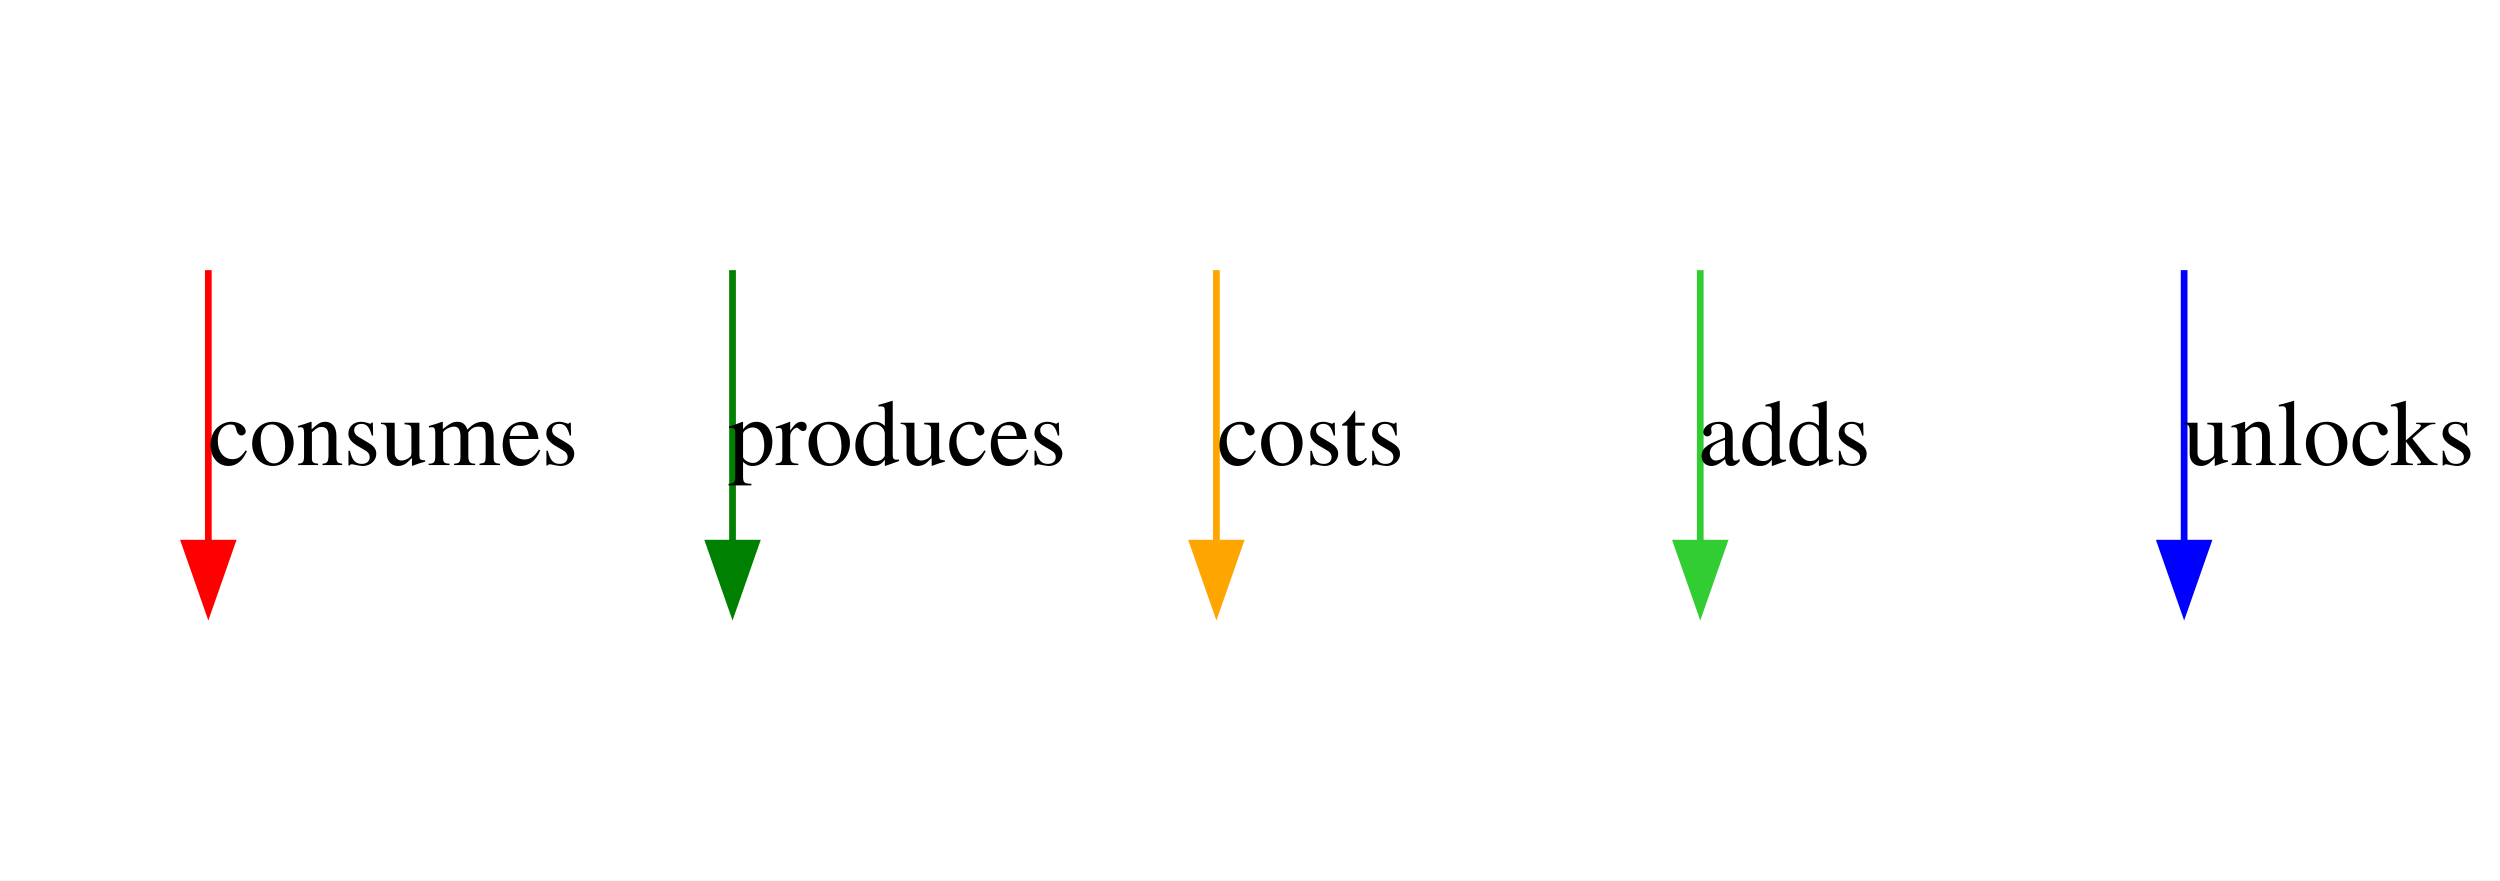
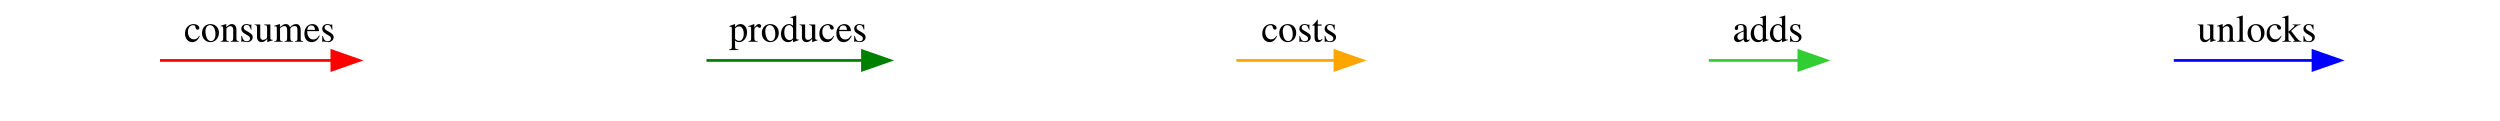
- <svg xmlns="http://www.w3.org/2000/svg" width="372pt" height="131pt" viewBox="0.00 0.00 372.00 131.00">
-   <g id="graph0" class="graph" transform="scale(1 1) rotate(0) translate(4 127)">
-     <polygon fill="white" stroke="transparent" points="-4,4 -4,-127 368,-127 368,4 -4,4" />
+ <svg xmlns="http://www.w3.org/2000/svg" width="910pt" height="44pt" viewBox="0.00 0.00 910.00 44.00">
+   <g id="graph0" class="graph" transform="scale(1 1) rotate(0) translate(4 40)">
+     <polygon fill="white" stroke="transparent" points="-4,4 -4,-40 906,-40 906,4 -4,4" />
    <g id="edge1" class="edge">
-       <path fill="none" stroke="red" d="M27,-86.8C27,-75.16 27,-59.55 27,-46.24" />
-       <polygon fill="red" stroke="red" points="30.5,-46.18 27,-36.18 23.5,-46.18 30.5,-46.18" />
-       <text text-anchor="middle" x="54.5" y="-57.8" font-family="Times,serif" font-size="14.00">consumes</text>
+       <path fill="none" stroke="red" d="M54.24,-18C72.49,-18 96.75,-18 116.77,-18" />
+       <polygon fill="red" stroke="red" points="116.8,-21.5 126.8,-18 116.8,-14.5 116.8,-21.5" />
+       <text text-anchor="middle" x="90.5" y="-24.8" font-family="Times,serif" font-size="14.00">consumes</text>
    </g>
    <g id="edge2" class="edge">
-       <path fill="none" stroke="green" d="M105,-86.8C105,-75.16 105,-59.55 105,-46.24" />
-       <polygon fill="green" stroke="green" points="108.5,-46.18 105,-36.18 101.5,-46.18 108.5,-46.18" />
-       <text text-anchor="middle" x="129.5" y="-57.8" font-family="Times,serif" font-size="14.00">produces</text>
+       <path fill="none" stroke="green" d="M253.15,-18C269.89,-18 291.58,-18 309.89,-18" />
+       <polygon fill="green" stroke="green" points="309.94,-21.5 319.94,-18 309.94,-14.5 309.94,-21.5" />
+       <text text-anchor="middle" x="286.5" y="-24.8" font-family="Times,serif" font-size="14.00">produces</text>
    </g>
    <g id="edge3" class="edge">
-       <path fill="none" stroke="orange" d="M177,-86.8C177,-75.16 177,-59.55 177,-46.24" />
-       <polygon fill="orange" stroke="orange" points="180.5,-46.18 177,-36.18 173.5,-46.18 180.5,-46.18" />
-       <text text-anchor="middle" x="191" y="-57.8" font-family="Times,serif" font-size="14.00">costs</text>
+       <path fill="none" stroke="orange" d="M446.06,-18C457.07,-18 469.97,-18 481.83,-18" />
+       <polygon fill="orange" stroke="orange" points="481.92,-21.5 491.92,-18 481.92,-14.5 481.92,-21.5" />
+       <text text-anchor="middle" x="469" y="-24.8" font-family="Times,serif" font-size="14.00">costs</text>
    </g>
    <g id="edge4" class="edge">
-       <path fill="none" stroke="limegreen" d="M249,-86.8C249,-75.16 249,-59.55 249,-46.24" />
-       <polygon fill="limegreen" stroke="limegreen" points="252.5,-46.18 249,-36.18 245.5,-46.18 252.5,-46.18" />
-       <text text-anchor="middle" x="261.5" y="-57.8" font-family="Times,serif" font-size="14.00">adds</text>
+       <path fill="none" stroke="limegreen" d="M618.02,-18C628.13,-18 639.8,-18 650.68,-18" />
+       <polygon fill="limegreen" stroke="limegreen" points="650.79,-21.5 660.79,-18 650.79,-14.5 650.79,-21.5" />
+       <text text-anchor="middle" x="639.5" y="-24.8" font-family="Times,serif" font-size="14.00">adds</text>
    </g>
    <g id="edge5" class="edge">
-       <path fill="none" stroke="blue" d="M321,-86.8C321,-75.16 321,-59.55 321,-46.24" />
-       <polygon fill="blue" stroke="blue" points="324.5,-46.18 321,-36.18 317.5,-46.18 324.5,-46.18" />
-       <text text-anchor="middle" x="342.5" y="-57.8" font-family="Times,serif" font-size="14.00">unlocks</text>
+       <path fill="none" stroke="blue" d="M787.25,-18C802.29,-18 821.19,-18 837.59,-18" />
+       <polygon fill="blue" stroke="blue" points="837.94,-21.5 847.94,-18 837.94,-14.5 837.94,-21.5" />
+       <text text-anchor="middle" x="817.5" y="-24.8" font-family="Times,serif" font-size="14.00">unlocks</text>
    </g>
  </g>
</svg>
